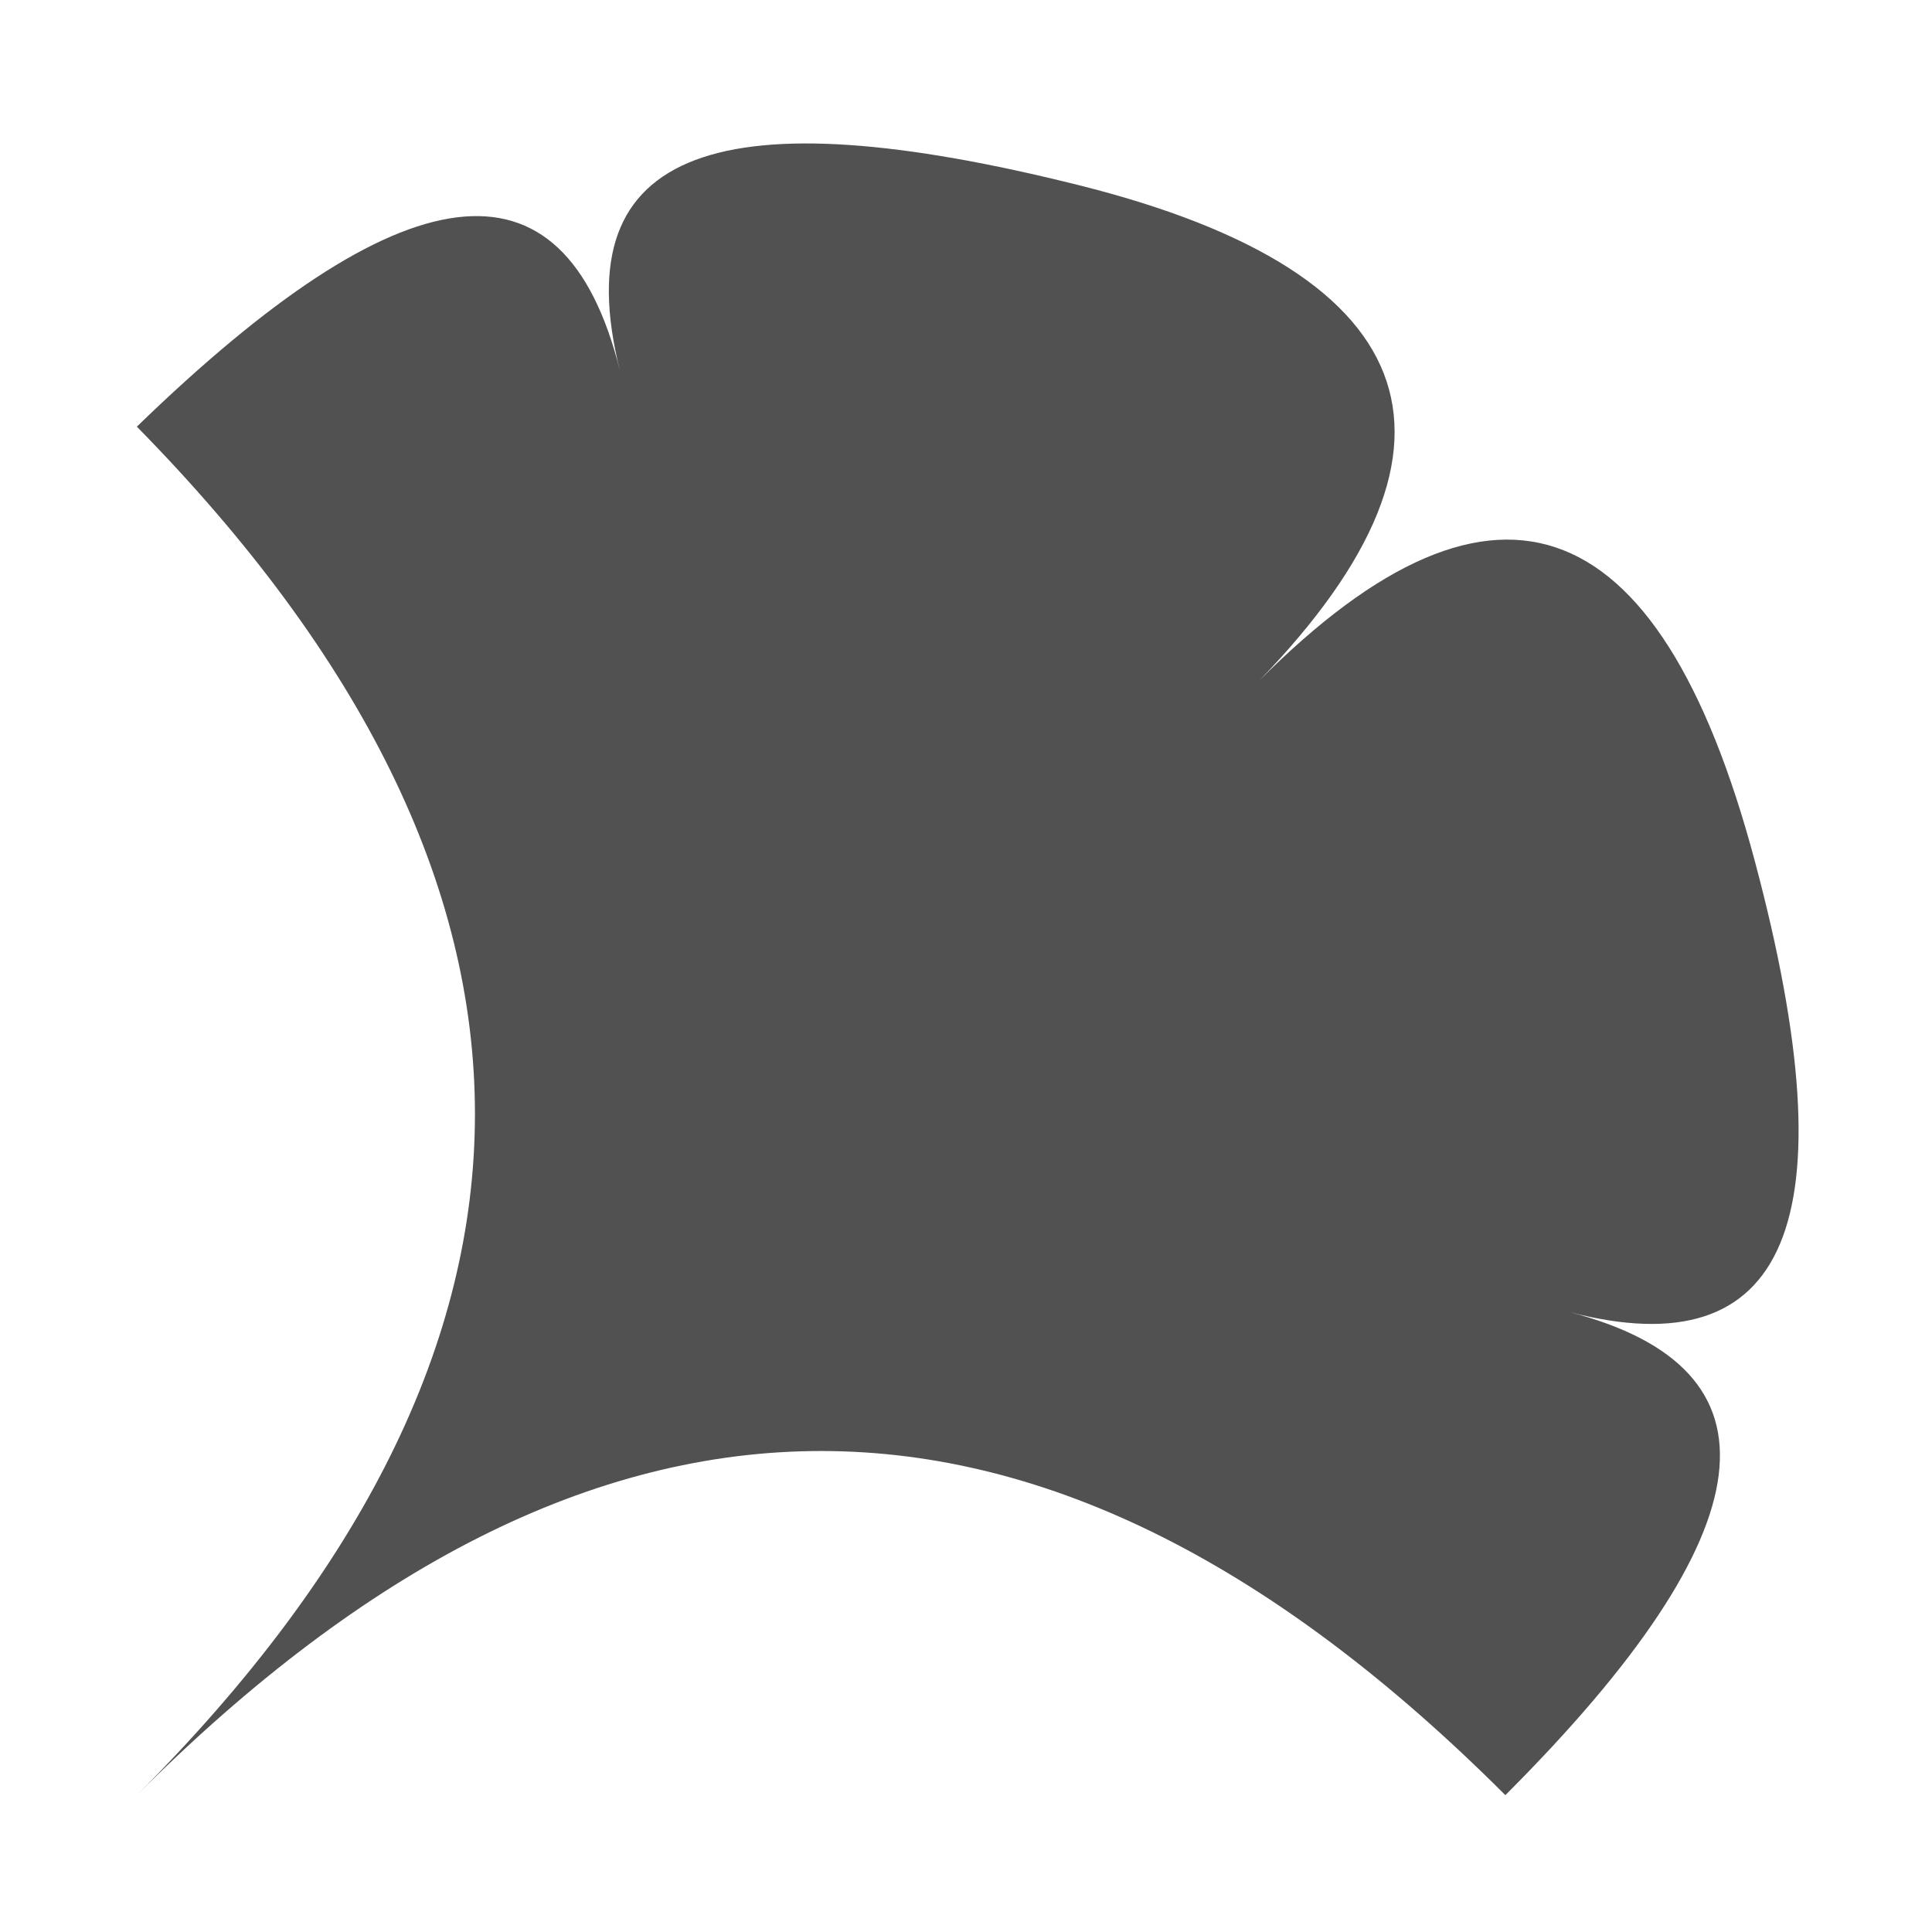
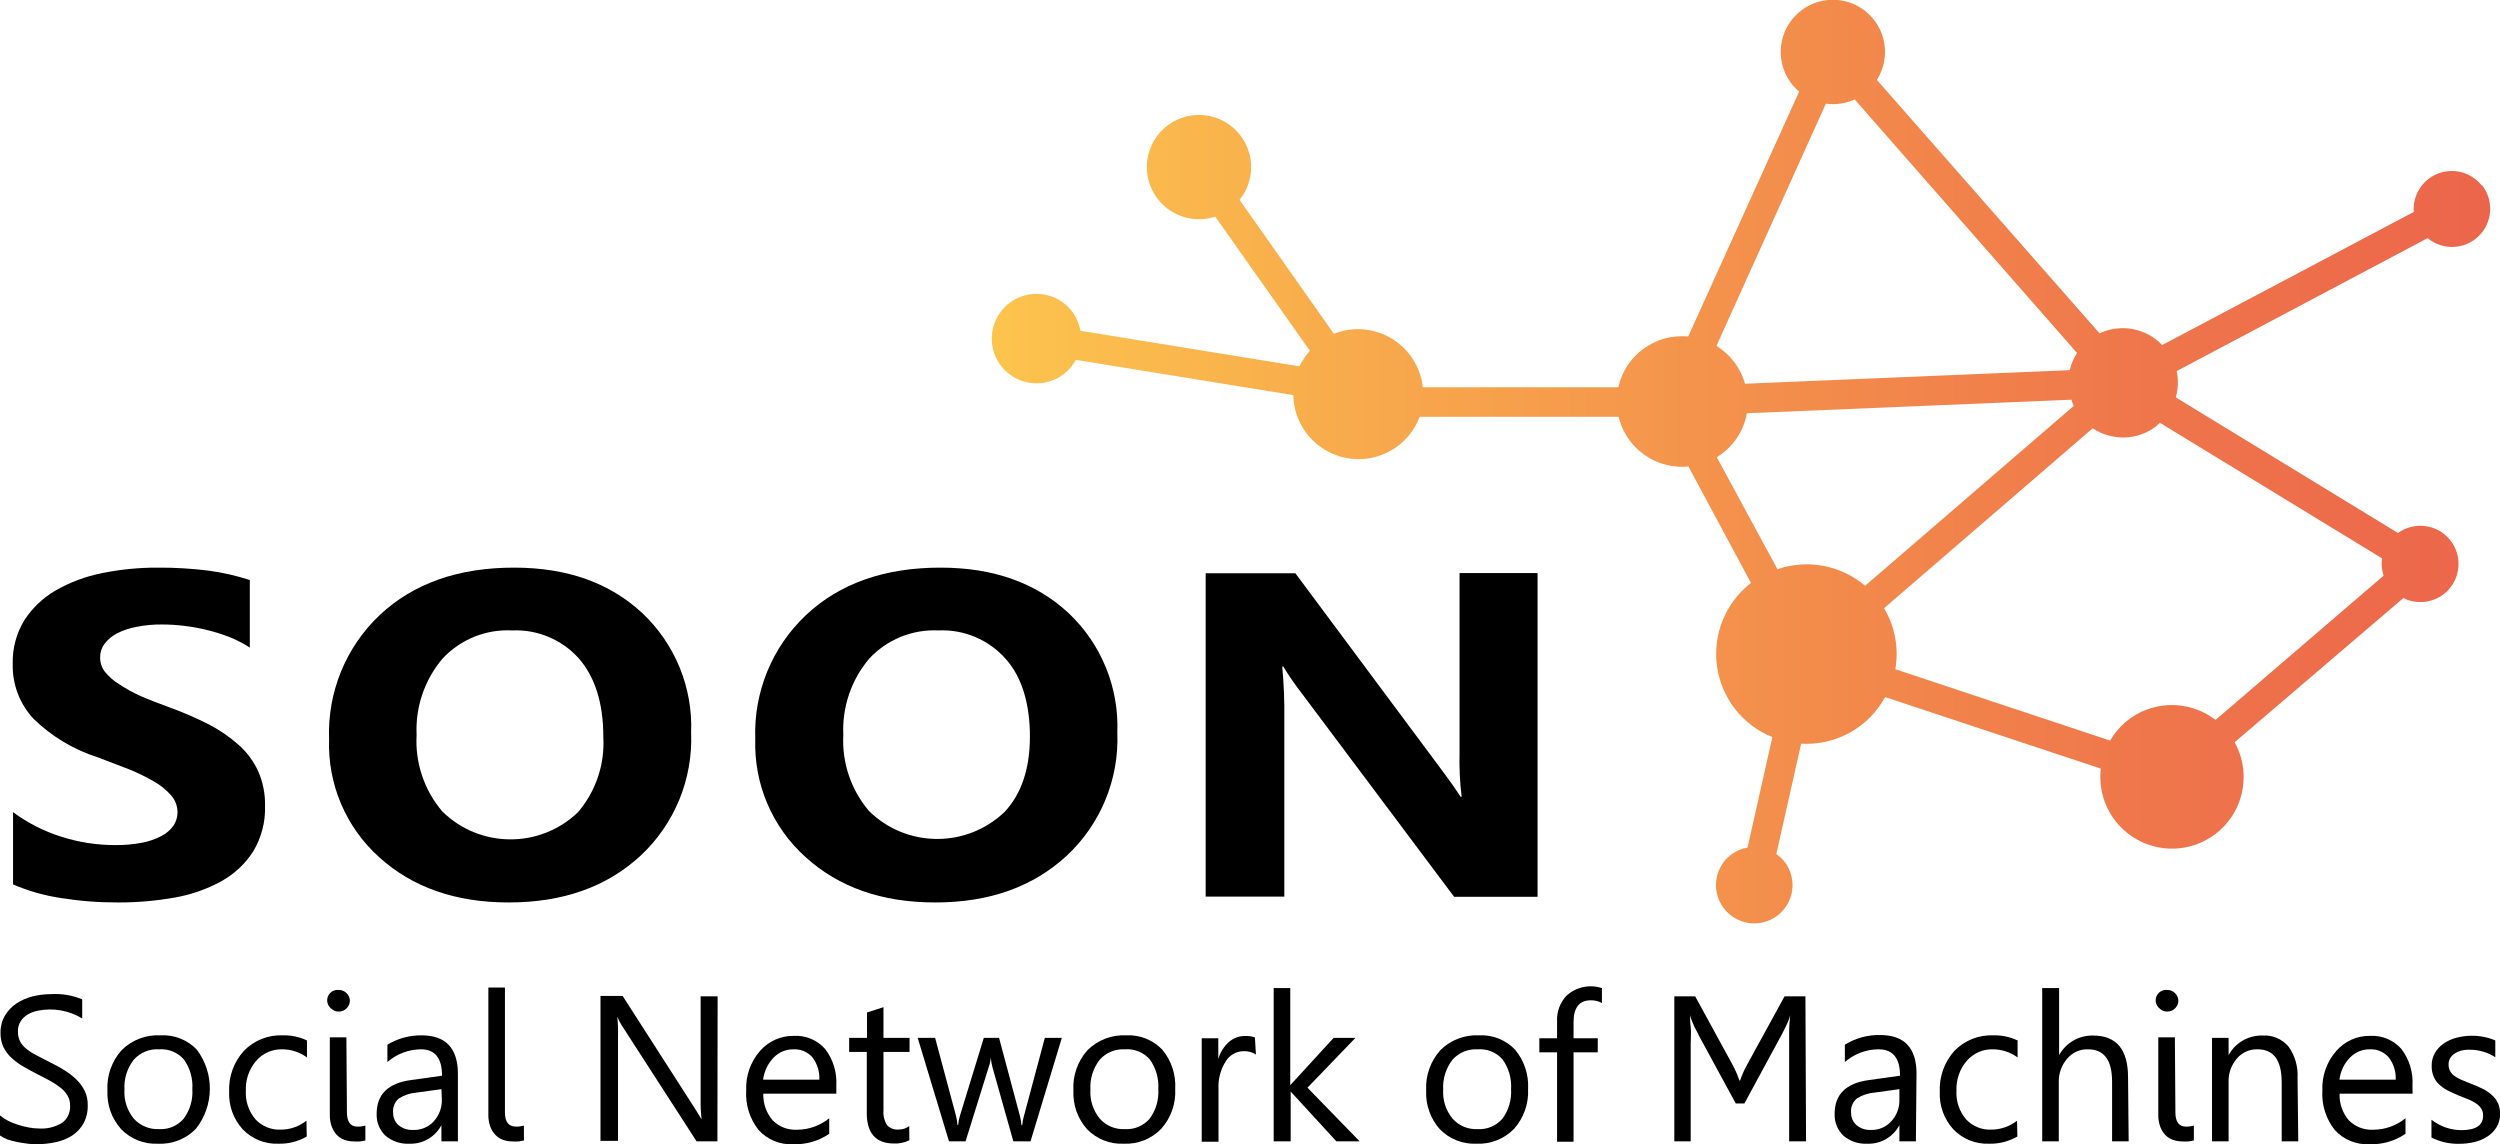
- <svg xmlns="http://www.w3.org/2000/svg" version="1.1" x="0px" y="0px" width="24px" height="24px" viewBox="0 0 24 24">
-   <style type="text/css">
- 	.st0{fill:#515151;}
- </style>
-   <path class="st0" d="M1.7,22.3c5.7-5.7,11.3-5.7,17,0c3.3-3.3,3.5-5.3,0.8-6c2.7,0.7,3.5-1.1,2.3-5.6s-3.3-5.2-6.3-2.1  c3-3,2.3-5.2-2.1-6.3S7,1.8,7.7,4.6C7,1.8,5,2.1,1.7,5.3C7.3,11,7.3,16.7,1.7,22.3" />
+ <svg xmlns="http://www.w3.org/2000/svg" viewBox="0 0 239.68 109.65">
+   <defs>
+     <style>.cls-1,.cls-4{fill:none;stroke:#f7ac4b;stroke-miterlimit:10;}.cls-1{stroke-width:2.83px;}.cls-2{fill:#010000;}.cls-3{fill:url(#Dégradé_sans_nom_52);}.cls-4{stroke-width:2.83px;}</style>
+     <linearGradient id="Dégradé_sans_nom_52" x1="124.64" y1="64.1" x2="268.26" y2="64.1" gradientUnits="userSpaceOnUse">
+       <stop offset="0" stop-color="#fcc44d" />
+       <stop offset="0.3" stop-color="#f7a44c" />
+       <stop offset="0.76" stop-color="#ef774b" />
+       <stop offset="1" stop-color="#ec654b" />
+     </linearGradient>
+   </defs>
+   <g id="Calque_3" data-name="Calque 3">
+     <path class="cls-1" d="M101.82,276.47" transform="translate(-29.59 -19.84)" />
+     <path d="M29.59,128.7v-1.92a4.32,4.32,0,0,0,.79.52,5.46,5.46,0,0,0,1,.39,7.36,7.36,0,0,0,1,.25,5.41,5.41,0,0,0,.94.09,3.75,3.75,0,0,0,2.25-.56,1.9,1.9,0,0,0,.74-1.6,1.83,1.83,0,0,0-.25-1,2.68,2.68,0,0,0-.68-.76,7,7,0,0,0-1-.66l-1.29-.67c-.48-.24-.93-.49-1.35-.74a6,6,0,0,1-1.1-.83,3.56,3.56,0,0,1-.73-1,3.13,3.13,0,0,1-.27-1.35,3.16,3.16,0,0,1,.42-1.65,3.58,3.58,0,0,1,1.1-1.16,5,5,0,0,1,1.54-.68,7.53,7.53,0,0,1,1.77-.22,6.71,6.71,0,0,1,3,.5v1.83a5.94,5.94,0,0,0-4.22-.75,3.09,3.09,0,0,0-1,.37,2.11,2.11,0,0,0-.68.65,1.75,1.75,0,0,0-.26,1,2,2,0,0,0,.2.92,2.24,2.24,0,0,0,.58.7,5.58,5.58,0,0,0,.95.62l1.28.66c.5.25,1,.51,1.42.78a6.71,6.71,0,0,1,1.17.9,4,4,0,0,1,.8,1.09,3,3,0,0,1,.29,1.38,3.5,3.5,0,0,1-.4,1.74,3.43,3.43,0,0,1-1.08,1.16,4.86,4.86,0,0,1-1.58.64,8.74,8.74,0,0,1-1.88.2c-.22,0-.49,0-.81-.05s-.65-.09-1-.16a8.78,8.78,0,0,1-.95-.25A3.35,3.35,0,0,1,29.59,128.7Z" transform="translate(-29.59 -19.84)" />
+     <path d="M44.72,129.49a4.57,4.57,0,0,1-3.51-1.39,5.15,5.15,0,0,1-1.32-3.69,5.36,5.36,0,0,1,1.37-3.9A4.9,4.9,0,0,1,45,119.1a4.45,4.45,0,0,1,3.46,1.37,6.21,6.21,0,0,1-.09,7.59A4.73,4.73,0,0,1,44.72,129.49Zm.12-9.05a3,3,0,0,0-2.43,1,4.3,4.3,0,0,0-.89,2.87,4,4,0,0,0,.9,2.78,3.07,3.07,0,0,0,2.42,1,2.88,2.88,0,0,0,2.36-1,4.27,4.27,0,0,0,.83-2.83,4.36,4.36,0,0,0-.83-2.87A2.89,2.89,0,0,0,44.84,120.44Z" transform="translate(-29.59 -19.84)" />
+     <path d="M59,128.8a5.15,5.15,0,0,1-2.71.69,4.5,4.5,0,0,1-3.43-1.38,5,5,0,0,1-1.3-3.58,5.48,5.48,0,0,1,1.41-3.94,4.9,4.9,0,0,1,3.74-1.49,5.1,5.1,0,0,1,2.31.49v1.63a4,4,0,0,0-2.36-.78,3.19,3.19,0,0,0-2.5,1.09,4.13,4.13,0,0,0-1,2.86,3.92,3.92,0,0,0,.91,2.75,3.13,3.13,0,0,0,2.46,1,3.93,3.93,0,0,0,2.44-.86Z" transform="translate(-29.59 -19.84)" />
+     <path d="M62.07,116.82a1,1,0,0,1-.73-.29,1,1,0,0,1,.73-1.78,1,1,0,0,1,.74.3,1,1,0,0,1,0,1.47A1,1,0,0,1,62.07,116.82Zm.78,9.67c0,.91.35,1.36,1,1.36a2.61,2.61,0,0,0,.77-.1v1.43l-.49.09a4.4,4.4,0,0,1-.65,0,2.65,2.65,0,0,1-.89-.16,1.91,1.91,0,0,1-.72-.47,2.44,2.44,0,0,1-.48-.8,3.21,3.21,0,0,1-.18-1.12v-7.43h1.59Z" transform="translate(-29.59 -19.84)" />
+     <path d="M73.49,129.26H71.91v-1.55h0a3.33,3.33,0,0,1-3.06,1.78,3.29,3.29,0,0,1-2.32-.78,2.76,2.76,0,0,1-.83-2.09q0-2.78,3.27-3.23l3-.42c0-1.69-.69-2.53-2-2.53a4.94,4.94,0,0,0-3.24,1.22V120A6.17,6.17,0,0,1,70,119.1c2.33,0,3.49,1.24,3.49,3.7Zm-1.58-5-2.4.33a3.71,3.71,0,0,0-1.66.55,1.56,1.56,0,0,0-.57,1.39,1.52,1.52,0,0,0,.52,1.18,2,2,0,0,0,1.38.46,2.55,2.55,0,0,0,2-.83,3,3,0,0,0,.77-2.09Z" transform="translate(-29.59 -19.84)" />
+     <path d="M78,126.49c0,.91.35,1.36,1.06,1.36a2.54,2.54,0,0,0,.76-.1v1.43l-.49.09a4.37,4.37,0,0,1-.64,0,2.56,2.56,0,0,1-.89-.16,1.84,1.84,0,0,1-.72-.47,2.3,2.3,0,0,1-.49-.8,3.21,3.21,0,0,1-.18-1.12v-12.2H78Z" transform="translate(-29.59 -19.84)" />
+     <path d="M98.37,129.26h-2l-7.15-11.08a4.78,4.78,0,0,1-.45-.87h0a15.13,15.13,0,0,1,.07,1.91v10H87.16v-13.9h2.12l7,10.9q.43.69.57.93h0a15.75,15.75,0,0,1-.09-2v-9.79h1.63Z" transform="translate(-29.59 -19.84)" />
+     <path d="M109.77,124.69h-7a3.72,3.72,0,0,0,.9,2.56,3.06,3.06,0,0,0,2.34.9,4.91,4.91,0,0,0,3.08-1.1v1.49a5.77,5.77,0,0,1-3.46,1,4.19,4.19,0,0,1-3.3-1.35,5.54,5.54,0,0,1-1.2-3.81,5.39,5.39,0,0,1,1.31-3.77,4.22,4.22,0,0,1,3.26-1.46,3.72,3.72,0,0,1,3,1.26,5.27,5.27,0,0,1,1.07,3.5Zm-1.63-1.34a3.28,3.28,0,0,0-.66-2.14,2.27,2.27,0,0,0-1.82-.77,2.6,2.6,0,0,0-1.91.8,3.74,3.74,0,0,0-1,2.11Z" transform="translate(-29.59 -19.84)" />
+     <path d="M116.77,129.16a3,3,0,0,1-1.48.31c-1.74,0-2.6-1-2.6-2.91v-5.87H111v-1.35h1.71v-2.43l1.58-.51v2.94h2.5v1.35h-2.5v5.59a2.38,2.38,0,0,0,.34,1.43,1.37,1.37,0,0,0,1.13.42,1.65,1.65,0,0,0,1-.33Z" transform="translate(-29.59 -19.84)" />
+     <path d="M131.39,119.34l-3,9.92h-1.65l-2-7.1a4.85,4.85,0,0,1-.16-.93h0a3.6,3.6,0,0,1-.2.91l-2.22,7.12h-1.59l-3-9.92h1.67l2,7.46a4.26,4.26,0,0,1,.14.89h.07a4,4,0,0,1,.18-.91l2.28-7.44h1.46l2,7.48a5.26,5.26,0,0,1,.15.89h.07a4.42,4.42,0,0,1,.17-.89l2-7.48Z" transform="translate(-29.59 -19.84)" />
+     <path d="M137.32,129.49a4.6,4.6,0,0,1-3.51-1.39,5.19,5.19,0,0,1-1.31-3.69,5.35,5.35,0,0,1,1.36-3.9,4.92,4.92,0,0,1,3.7-1.41,4.46,4.46,0,0,1,3.46,1.37,5.41,5.41,0,0,1,1.24,3.79,5.3,5.3,0,0,1-1.34,3.8A4.7,4.7,0,0,1,137.32,129.49Zm.12-9.05a3,3,0,0,0-2.42,1,4.25,4.25,0,0,0-.89,2.87,4,4,0,0,0,.9,2.78,3,3,0,0,0,2.41,1,2.89,2.89,0,0,0,2.37-1,4.32,4.32,0,0,0,.83-2.83,4.42,4.42,0,0,0-.83-2.87A2.89,2.89,0,0,0,137.44,120.44Z" transform="translate(-29.59 -19.84)" />
+     <path d="M150,120.94a2,2,0,0,0-1.21-.32,2,2,0,0,0-1.7,1,4.48,4.48,0,0,0-.68,2.62v5.06H144.8v-9.92h1.59v2h0a3.44,3.44,0,0,1,1-1.63,2.35,2.35,0,0,1,1.56-.59,2.61,2.61,0,0,1,.95.14Z" transform="translate(-29.59 -19.84)" />
+     <path d="M159.94,129.26h-2.23l-4.38-4.77h0v4.77H151.7V114.57h1.59v9.31h0l4.16-4.54h2.09l-4.6,4.78Z" transform="translate(-29.59 -19.84)" />
+     <path d="M171.15,129.49a4.61,4.61,0,0,1-3.52-1.39,5.19,5.19,0,0,1-1.31-3.69,5.36,5.36,0,0,1,1.37-3.9,4.9,4.9,0,0,1,3.69-1.41,4.45,4.45,0,0,1,3.46,1.37,5.41,5.41,0,0,1,1.25,3.79,5.34,5.34,0,0,1-1.34,3.8A4.73,4.73,0,0,1,171.15,129.49Zm.11-9.05a3,3,0,0,0-2.42,1,4.3,4.3,0,0,0-.89,2.87,4,4,0,0,0,.9,2.78,3,3,0,0,0,2.41,1,2.89,2.89,0,0,0,2.37-1,4.32,4.32,0,0,0,.83-2.83,4.42,4.42,0,0,0-.83-2.87A2.89,2.89,0,0,0,171.26,120.44Z" transform="translate(-29.59 -19.84)" />
+     <path d="M183.17,116a2.16,2.16,0,0,0-1.06-.26c-1.11,0-1.66.7-1.66,2.1v1.54h2.32v1.35h-2.32v8.57h-1.58v-8.57h-1.7v-1.35h1.7v-1.61a3.36,3.36,0,0,1,.9-2.47,3.46,3.46,0,0,1,3.4-.73Z" transform="translate(-29.59 -19.84)" />
+     <path d="M202.74,129.26h-1.62v-9.32c0-.37,0-.79,0-1.26s.05-1,.1-1.51h0a5.19,5.19,0,0,1-.17.52c-.08.19-.16.38-.25.56s-.17.33-.24.48a3.18,3.18,0,0,0-.16.31l-3.57,6.59H196l-3.57-6.57c0-.07-.08-.18-.16-.33l-.25-.48c-.08-.18-.16-.36-.23-.55a3.23,3.23,0,0,1-.17-.53h0c0,.28,0,.66.06,1.13s0,1,0,1.66v9.3h-1.57v-13.9h2l3.61,6.61c.15.29.28.56.39.82s.19.47.25.65h.05c.07-.19.15-.42.26-.67a8,8,0,0,1,.41-.84l3.6-6.57h2Z" transform="translate(-29.59 -19.84)" />
+     <path d="M213.27,129.26h-1.58v-1.55h0a3.33,3.33,0,0,1-3.06,1.78,3.29,3.29,0,0,1-2.32-.78,2.76,2.76,0,0,1-.83-2.09q0-2.78,3.27-3.23l3-.42c0-1.69-.69-2.53-2.05-2.53a4.94,4.94,0,0,0-3.24,1.22V120a6.17,6.17,0,0,1,3.38-.93c2.33,0,3.49,1.24,3.49,3.7Zm-1.58-5-2.4.33a3.71,3.71,0,0,0-1.66.55,1.56,1.56,0,0,0-.57,1.39,1.52,1.52,0,0,0,.52,1.18,2,2,0,0,0,1.38.46,2.51,2.51,0,0,0,1.95-.83,2.93,2.93,0,0,0,.78-2.09Z" transform="translate(-29.59 -19.84)" />
+     <path d="M223,128.8a5.15,5.15,0,0,1-2.71.69,4.5,4.5,0,0,1-3.43-1.38,5,5,0,0,1-1.3-3.58,5.52,5.52,0,0,1,1.4-3.94,4.93,4.93,0,0,1,3.75-1.49,5.13,5.13,0,0,1,2.31.49v1.63a4,4,0,0,0-2.36-.78,3.19,3.19,0,0,0-2.5,1.09,4.13,4.13,0,0,0-1,2.86,3.92,3.92,0,0,0,.91,2.75,3.13,3.13,0,0,0,2.46,1,4,4,0,0,0,2.44-.86Z" transform="translate(-29.59 -19.84)" />
+     <path d="M233.67,129.26h-1.59v-5.72c0-2.07-.77-3.1-2.31-3.1a2.5,2.5,0,0,0-2,.9,3.32,3.32,0,0,0-.8,2.3v5.62h-1.59V114.57H227V121h0a3.62,3.62,0,0,1,3.26-1.88q3.35,0,3.35,4Z" transform="translate(-29.59 -19.84)" />
+     <path d="M237.37,116.82a1,1,0,0,1-.73-.29,1,1,0,0,1,.73-1.78,1,1,0,0,1,.74.3,1,1,0,0,1,0,1.47A1,1,0,0,1,237.37,116.82Zm.78,9.67c0,.91.35,1.36,1,1.36a2.61,2.61,0,0,0,.77-.1v1.43l-.49.09a4.51,4.51,0,0,1-.65,0,2.65,2.65,0,0,1-.89-.16,1.84,1.84,0,0,1-.72-.47,2.44,2.44,0,0,1-.48-.8,3.21,3.21,0,0,1-.18-1.12v-7.43h1.59Z" transform="translate(-29.59 -19.84)" />
+     <path d="M249.93,129.26h-1.59V123.6c0-2.11-.77-3.16-2.31-3.16a2.5,2.5,0,0,0-2,.9,3.3,3.3,0,0,0-.78,2.26v5.66h-1.59v-9.92h1.59V121h0a3.58,3.58,0,0,1,3.25-1.88,3,3,0,0,1,2.49,1.05,4.69,4.69,0,0,1,.87,3Z" transform="translate(-29.59 -19.84)" />
+     <path d="M260.89,124.69h-7a3.72,3.72,0,0,0,.89,2.56,3.08,3.08,0,0,0,2.35.9,4.93,4.93,0,0,0,3.08-1.1v1.49a5.79,5.79,0,0,1-3.46,1,4.22,4.22,0,0,1-3.31-1.35,5.54,5.54,0,0,1-1.2-3.81,5.4,5.4,0,0,1,1.32-3.77,4.21,4.21,0,0,1,3.26-1.46,3.73,3.73,0,0,1,3,1.26,5.26,5.26,0,0,1,1.06,3.5Zm-1.62-1.34a3.22,3.22,0,0,0-.67-2.14,2.25,2.25,0,0,0-1.81-.77,2.58,2.58,0,0,0-1.91.8,3.61,3.61,0,0,0-1,2.11Z" transform="translate(-29.59 -19.84)" />
+     <path d="M262.7,128.9v-1.71a4.69,4.69,0,0,0,2.86,1c1.39,0,2.09-.46,2.09-1.39a1.23,1.23,0,0,0-.18-.68,1.9,1.9,0,0,0-.49-.49,4.27,4.27,0,0,0-.71-.38l-.89-.35c-.44-.18-.82-.35-1.16-.53a3.62,3.62,0,0,1-.83-.6,2.23,2.23,0,0,1-.5-.76,2.59,2.59,0,0,1-.17-1,2.28,2.28,0,0,1,.32-1.23,2.83,2.83,0,0,1,.85-.91,3.92,3.92,0,0,1,1.21-.54,5.59,5.59,0,0,1,1.42-.19,5.65,5.65,0,0,1,2.3.45v1.61a4.48,4.48,0,0,0-2.52-.72,2.83,2.83,0,0,0-.8.1,2.09,2.09,0,0,0-.62.29,1.4,1.4,0,0,0-.4.44,1.2,1.2,0,0,0-.14.57,1.38,1.38,0,0,0,.14.64,1.55,1.55,0,0,0,.42.47,3.37,3.37,0,0,0,.66.37l.88.36a12.25,12.25,0,0,1,1.18.51,3.76,3.76,0,0,1,.89.61,2.38,2.38,0,0,1,.57.77,2.49,2.49,0,0,1,.2,1,2.41,2.41,0,0,1-.33,1.28,2.77,2.77,0,0,1-.87.9,3.94,3.94,0,0,1-1.25.54,6.45,6.45,0,0,1-1.48.17A5.66,5.66,0,0,1,262.7,128.9Z" transform="translate(-29.59 -19.84)" />
+     <path class="cls-2" d="M30.84,104.63V97.7a15.6,15.6,0,0,0,4.67,2.37,16.84,16.84,0,0,0,5.09.79,13.47,13.47,0,0,0,2.63-.23,6.75,6.75,0,0,0,1.88-.66,3.29,3.29,0,0,0,1.13-1,2.31,2.31,0,0,0,.37-1.25A2.46,2.46,0,0,0,46,96.1a6.18,6.18,0,0,0-1.62-1.32A18.49,18.49,0,0,0,42,93.61c-.94-.37-2-.76-3-1.15a15.63,15.63,0,0,1-6.19-3.7,7.45,7.45,0,0,1-2-5.28,7.64,7.64,0,0,1,1.11-4.17,8.83,8.83,0,0,1,3-2.86,14.63,14.63,0,0,1,4.44-1.66,26.11,26.11,0,0,1,5.33-.53,37.5,37.5,0,0,1,4.91.29,22.34,22.34,0,0,1,3.94.9v6.47a12.06,12.06,0,0,0-1.94-1,17.92,17.92,0,0,0-4.37-1.08,17.22,17.22,0,0,0-2.09-.13,11.72,11.72,0,0,0-2.47.23,7,7,0,0,0-1.88.63,3.56,3.56,0,0,0-1.18,1,2.12,2.12,0,0,0-.42,1.29,2.23,2.23,0,0,0,.46,1.39,5.26,5.26,0,0,0,1.34,1.17A14.54,14.54,0,0,0,43,86.54c.82.36,1.75.72,2.79,1.1a33.9,33.9,0,0,1,3.82,1.65,13.92,13.92,0,0,1,2.9,2,7.54,7.54,0,0,1,1.85,2.53A7.87,7.87,0,0,1,55,97.1a8,8,0,0,1-1.13,4.36,8.48,8.48,0,0,1-3.05,2.86,14.36,14.36,0,0,1-4.48,1.57,30.23,30.23,0,0,1-5.4.47,34,34,0,0,1-5.55-.43A18.52,18.52,0,0,1,30.84,104.63Z" transform="translate(-29.59 -19.84)" />
+     <path class="cls-2" d="M78.34,106.36q-7.61,0-12.4-4.34a14.52,14.52,0,0,1-4.8-11.31A15.57,15.57,0,0,1,66,78.8q4.86-4.55,12.9-4.54,7.57,0,12.26,4.35a14.94,14.94,0,0,1,4.69,11.47A15.29,15.29,0,0,1,91,101.88Q86.14,106.37,78.34,106.36Zm.35-26.08A8.51,8.51,0,0,0,72,83a10.56,10.56,0,0,0-2.47,7.3A10.39,10.39,0,0,0,72,97.64a9.33,9.33,0,0,0,13,.07,10.19,10.19,0,0,0,2.43-7.24c0-3.22-.79-5.72-2.35-7.51A8.1,8.1,0,0,0,78.69,80.28Z" transform="translate(-29.59 -19.84)" />
+     <path class="cls-2" d="M119.24,106.36q-7.62,0-12.41-4.34A14.55,14.55,0,0,1,102,90.71a15.54,15.54,0,0,1,4.87-11.91q4.86-4.55,12.9-4.54,7.57,0,12.26,4.35a14.93,14.93,0,0,1,4.68,11.47,15.29,15.29,0,0,1-4.85,11.8Q127,106.37,119.24,106.36Zm.34-26.08A8.51,8.51,0,0,0,112.91,83a10.56,10.56,0,0,0-2.47,7.3,10.39,10.39,0,0,0,2.47,7.3,9.33,9.33,0,0,0,13,.07c1.62-1.73,2.42-4.15,2.42-7.24S127.57,84.75,126,83A8.1,8.1,0,0,0,119.58,80.28Z" transform="translate(-29.59 -19.84)" />
+     <path class="cls-2" d="M177,105.82H169l-14.6-19.5a26.8,26.8,0,0,1-1.78-2.58h-.1a46.53,46.53,0,0,1,.2,5v17.06h-7.54v-31h8.6l14.06,18.9c.64.85,1.24,1.69,1.78,2.53h.1a29.19,29.19,0,0,1-.2-4.26V74.78H177Z" transform="translate(-29.59 -19.84)" />
+     <path class="cls-3" d="M267.51,37.61A3.66,3.66,0,0,0,261,40.16L236.88,52.92a5.21,5.21,0,0,0-6-1.12L209.53,27.5a5,5,0,1,0-8,.59,5.49,5.49,0,0,0,.55.53L191.44,52.1a6.26,6.26,0,0,0-6.68,4.78s0,.06,0,.09H166a6.26,6.26,0,0,0-8.53-5.13L148.43,39a5,5,0,1,0-2.33,1.61l9.07,12.86a6.7,6.7,0,0,0-1,1.49l-21-3.41a4.35,4.35,0,0,0-.79-1.84,4.29,4.29,0,1,0-.81,6,4.21,4.21,0,0,0,1.16-1.37l20.85,3.38A6.26,6.26,0,0,0,165.7,59.8h19.07a6.26,6.26,0,0,0,4.63,4.62,6,6,0,0,0,2.06.14l6,11.17a8.6,8.6,0,0,0,2.05,14.78l-2.38,10.59a3.58,3.58,0,0,0-1.58.68,3.67,3.67,0,1,0,5.14.69,3.78,3.78,0,0,0-.8-.75l2.38-10.58a8.59,8.59,0,0,0,8.05-4.47L231,93.53A6.87,6.87,0,1,0,243.83,91L260,77.18a3.66,3.66,0,1,0-.51-6.24l-21.3-13a5.24,5.24,0,0,0,.08-2.52l24.06-12.75a3.66,3.66,0,0,0,5.23-5.06ZM207.4,29.37l21.32,24.31a5.1,5.1,0,0,0-.7,1.65l-31.13,1.3A6.27,6.27,0,0,0,194.15,53l10.49-23.22A5,5,0,0,0,207.4,29.37ZM197,59.78a3,3,0,0,0,.06-.32l31.12-1.3c.07.2.13.4.22.6L208.4,76a8.64,8.64,0,0,0-8.4-1.59l-5.82-10.74A6.19,6.19,0,0,0,197,59.78ZM211.3,84a8.6,8.6,0,0,0-1.08-5.85l20-17.25a5.23,5.23,0,0,0,6.07-.18c.13-.11.24-.24.37-.35l21.3,13a3.61,3.61,0,0,0,.15,1.66L242,88.86a6.87,6.87,0,0,0-8.64.21,7,7,0,0,0-1.47,1.77Z" transform="translate(-29.59 -19.84)" />
+     <path class="cls-4" d="M648.35,230.46" transform="translate(-29.59 -19.84)" />
+   </g>
</svg>
